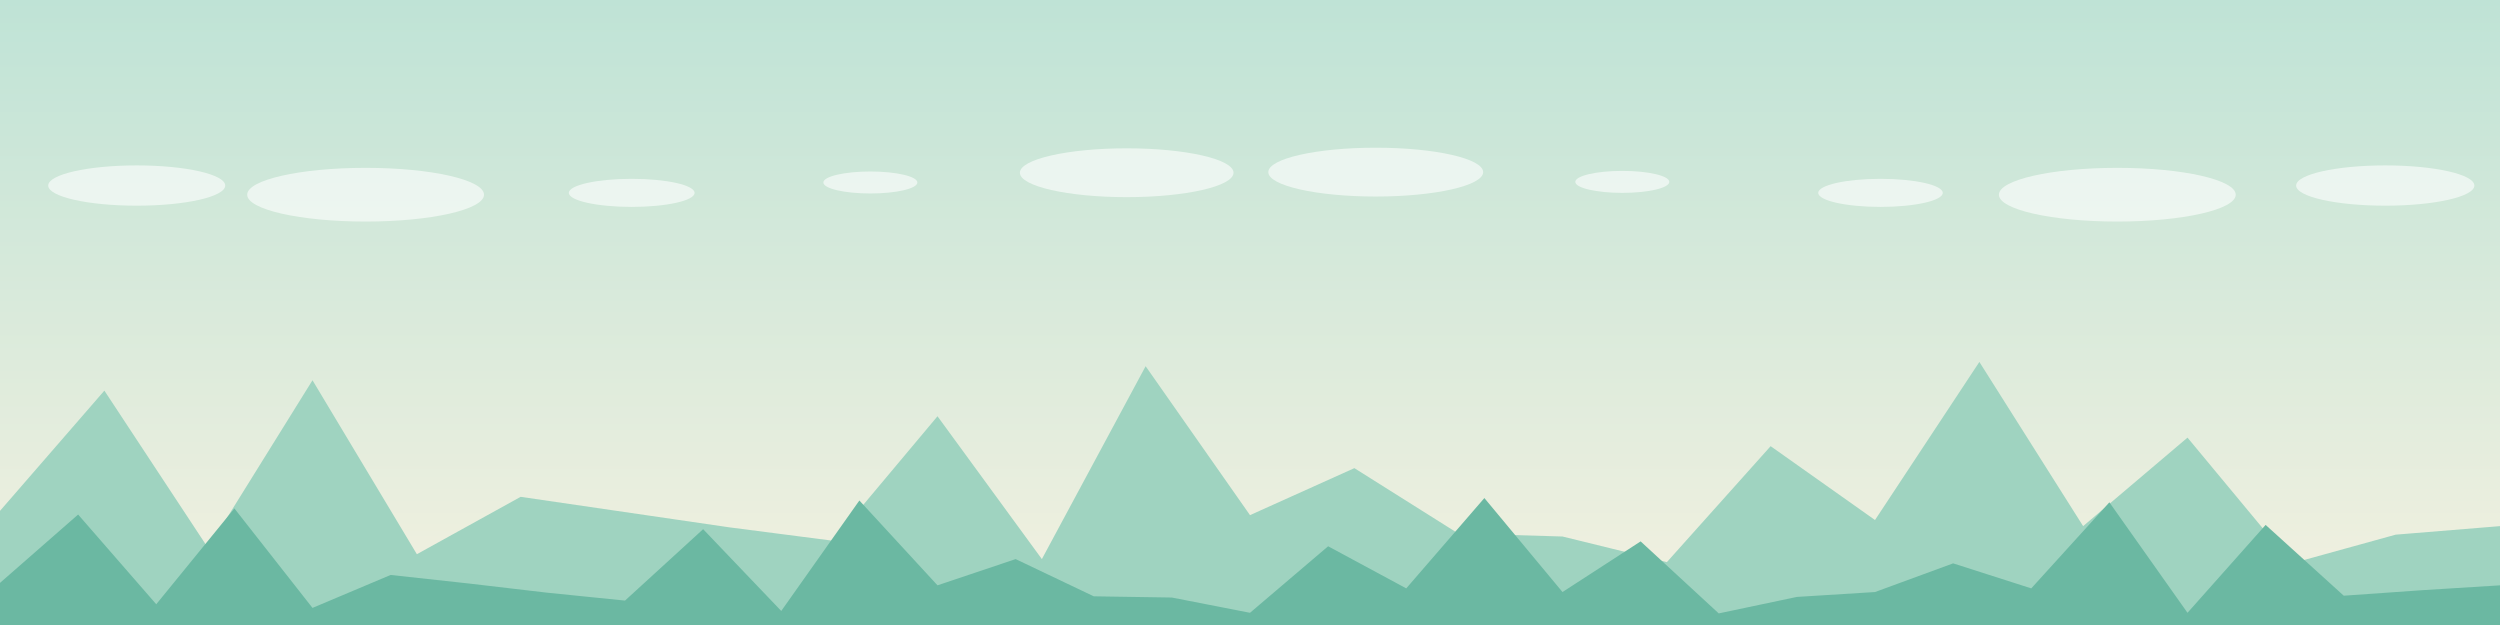
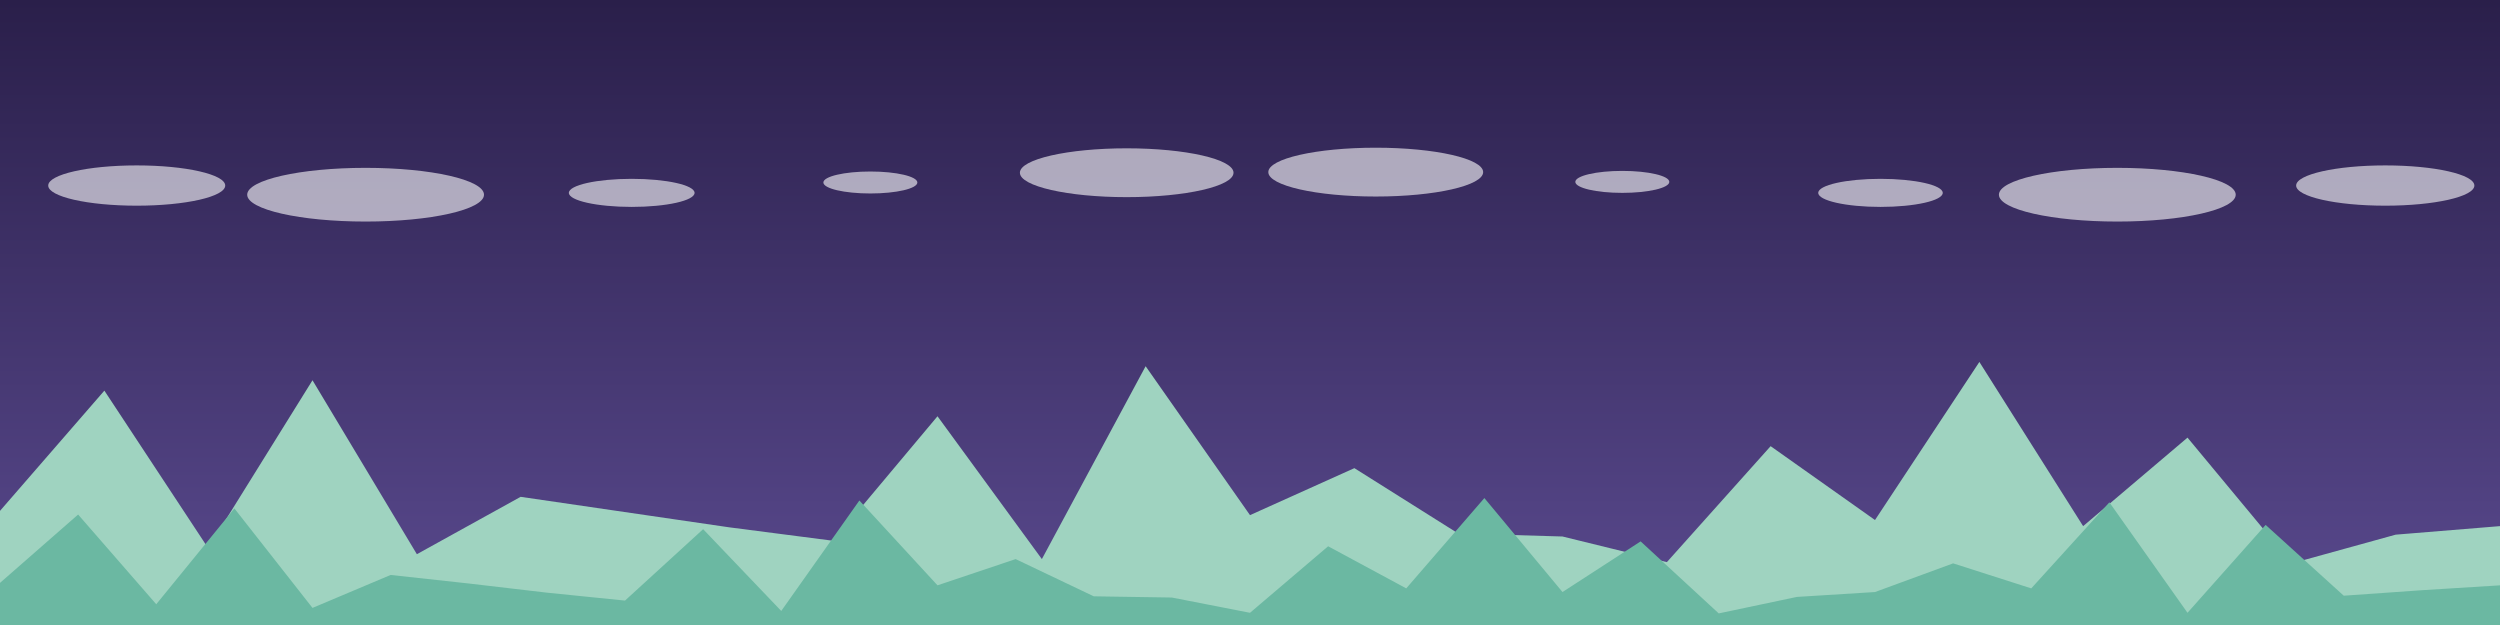
<svg xmlns="http://www.w3.org/2000/svg" viewBox="0 0 4096 1024" width="4096" height="1024">
  <defs>
    <radialGradient id="gJade" cx="40%" cy="32%" r="75%">
-       <stop offset="0" stop-color="#3fd0a9" />
-       <stop offset="1" stop-color="#14564b" />
+       <stop offset="0" stop-color="#9be564" />
+       <stop offset="1" stop-color="#1f6b25" />
    </radialGradient>
    <radialGradient id="gRed" cx="40%" cy="32%" r="75%">
      <stop offset="0" stop-color="#ff9a7a" />
      <stop offset="1" stop-color="#a3271f" />
    </radialGradient>
    <radialGradient id="gBlue" cx="40%" cy="32%" r="75%">
      <stop offset="0" stop-color="#9fd4ff" />
      <stop offset="1" stop-color="#1f5fa3" />
    </radialGradient>
    <radialGradient id="gGold" cx="40%" cy="32%" r="75%">
      <stop offset="0" stop-color="#ffe08a" />
      <stop offset="1" stop-color="#b06a00" />
    </radialGradient>
    <radialGradient id="gDark" cx="40%" cy="32%" r="75%">
      <stop offset="0" stop-color="#2c4a45" />
      <stop offset="1" stop-color="#0d1b1a" />
    </radialGradient>
    <radialGradient id="gPurple" cx="40%" cy="32%" r="75%">
      <stop offset="0" stop-color="#c9a2ff" />
      <stop offset="1" stop-color="#4a2a8a" />
    </radialGradient>
    <linearGradient id="lGold" x1="0" y1="0" x2="0" y2="1">
      <stop offset="0" stop-color="#fff3c4" />
-       <stop offset="1" stop-color="#e9c46a" />
+       <stop offset="1" stop-color="#f6c21c" />
    </linearGradient>
    <linearGradient id="lJade" x1="0" y1="0" x2="0" y2="1">
-       <stop offset="0" stop-color="#1f6f62" />
-       <stop offset="1" stop-color="#103a34" />
+       <stop offset="0" stop-color="#22402a" />
+       <stop offset="1" stop-color="#12241a" />
    </linearGradient>
    <linearGradient id="lBlade" x1="0" y1="0" x2="0" y2="1">
-       <stop offset="0" stop-color="#e8fff8" />
-       <stop offset="1" stop-color="#6fcfb6" />
+       <stop offset="0" stop-color="#ffd9c9" />
+       <stop offset="1" stop-color="#e23a1e" />
    </linearGradient>
    <linearGradient id="lSky" x1="0" y1="0" x2="0" y2="1">
-       <stop offset="0" stop-color="#bfe3d6" />
-       <stop offset="1" stop-color="#f4f1e0" />
+       <stop offset="0" stop-color="#2a1f4a" />
+       <stop offset="1" stop-color="#5a4a8f" />
    </linearGradient>
  </defs>
  <rect width="4096" height="1024" fill="url(#lSky)" />
  <ellipse cx="224" cy="304" rx="145" ry="33" fill="#fff" opacity="0.6" />
  <ellipse cx="599" cy="319" rx="194" ry="44" fill="#fff" opacity="0.6" />
  <ellipse cx="1035" cy="316" rx="103" ry="23" fill="#fff" opacity="0.6" />
  <ellipse cx="1426" cy="299" rx="77" ry="18" fill="#fff" opacity="0.6" />
  <ellipse cx="1846" cy="283" rx="175" ry="40" fill="#fff" opacity="0.6" />
  <ellipse cx="2254" cy="282" rx="176" ry="40" fill="#fff" opacity="0.6" />
  <ellipse cx="2658" cy="298" rx="77" ry="18" fill="#fff" opacity="0.6" />
  <ellipse cx="3081" cy="316" rx="102" ry="23" fill="#fff" opacity="0.6" />
  <ellipse cx="3469" cy="319" rx="194" ry="44" fill="#fff" opacity="0.6" />
  <ellipse cx="3908" cy="304" rx="146" ry="33" fill="#fff" opacity="0.6" />
  <polygon points="0,1024 0,837 171,640 341,898 512,623 683,908 853,814 1024,839 1195,864 1365,886 1536,682 1707,916 1877,600 2048,844 2219,767 2389,874 2560,879 2731,921 2901,731 3072,852 3243,593 3413,862 3584,717 3755,923 3925,876 4096,862 4096,1024" fill="#9fd3c0" />
  <polygon points="0,1024 0,955 128,843 256,990 384,833 512,996 640,942 768,956 896,971 1024,984 1152,867 1280,1001 1408,820 1536,959 1664,916 1792,977 1920,979 2048,1004 2176,895 2304,964 2432,816 2560,970 2688,887 2816,1005 2944,978 3072,970 3200,923 3328,964 3456,823 3584,1004 3712,860 3840,976 3968,967 4096,959 4096,1024" fill="#6bb8a2" />
</svg>
